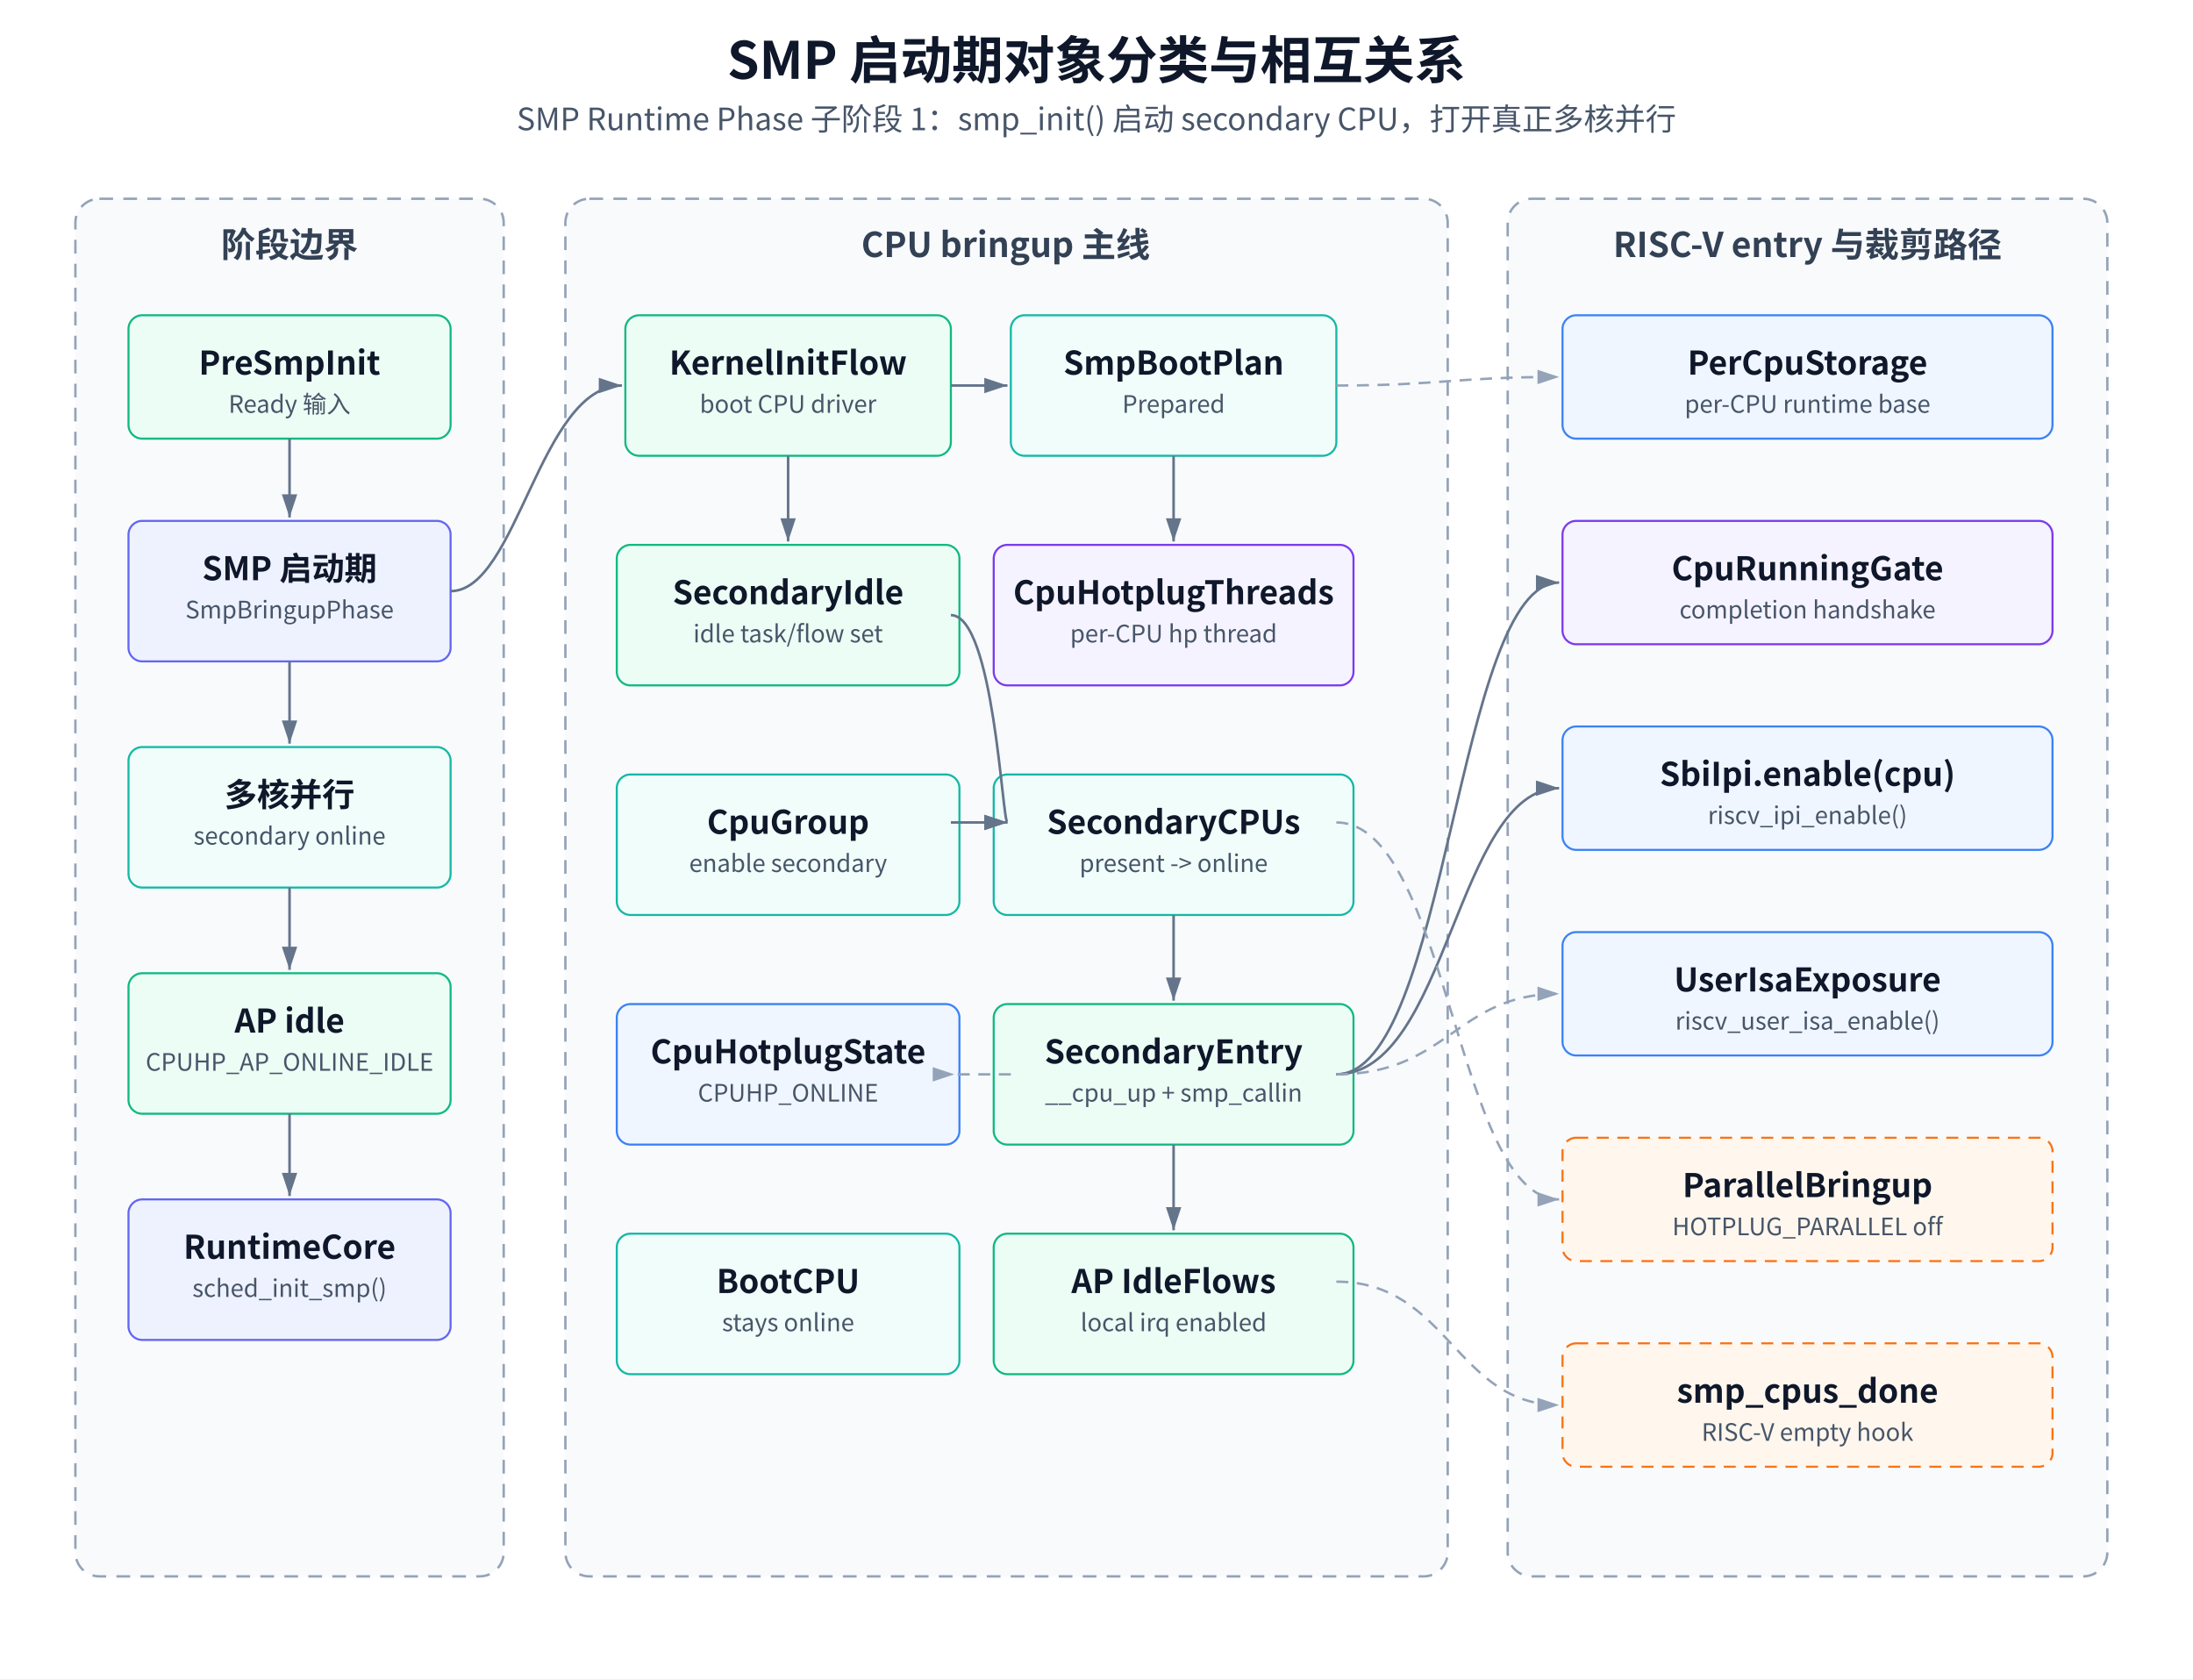
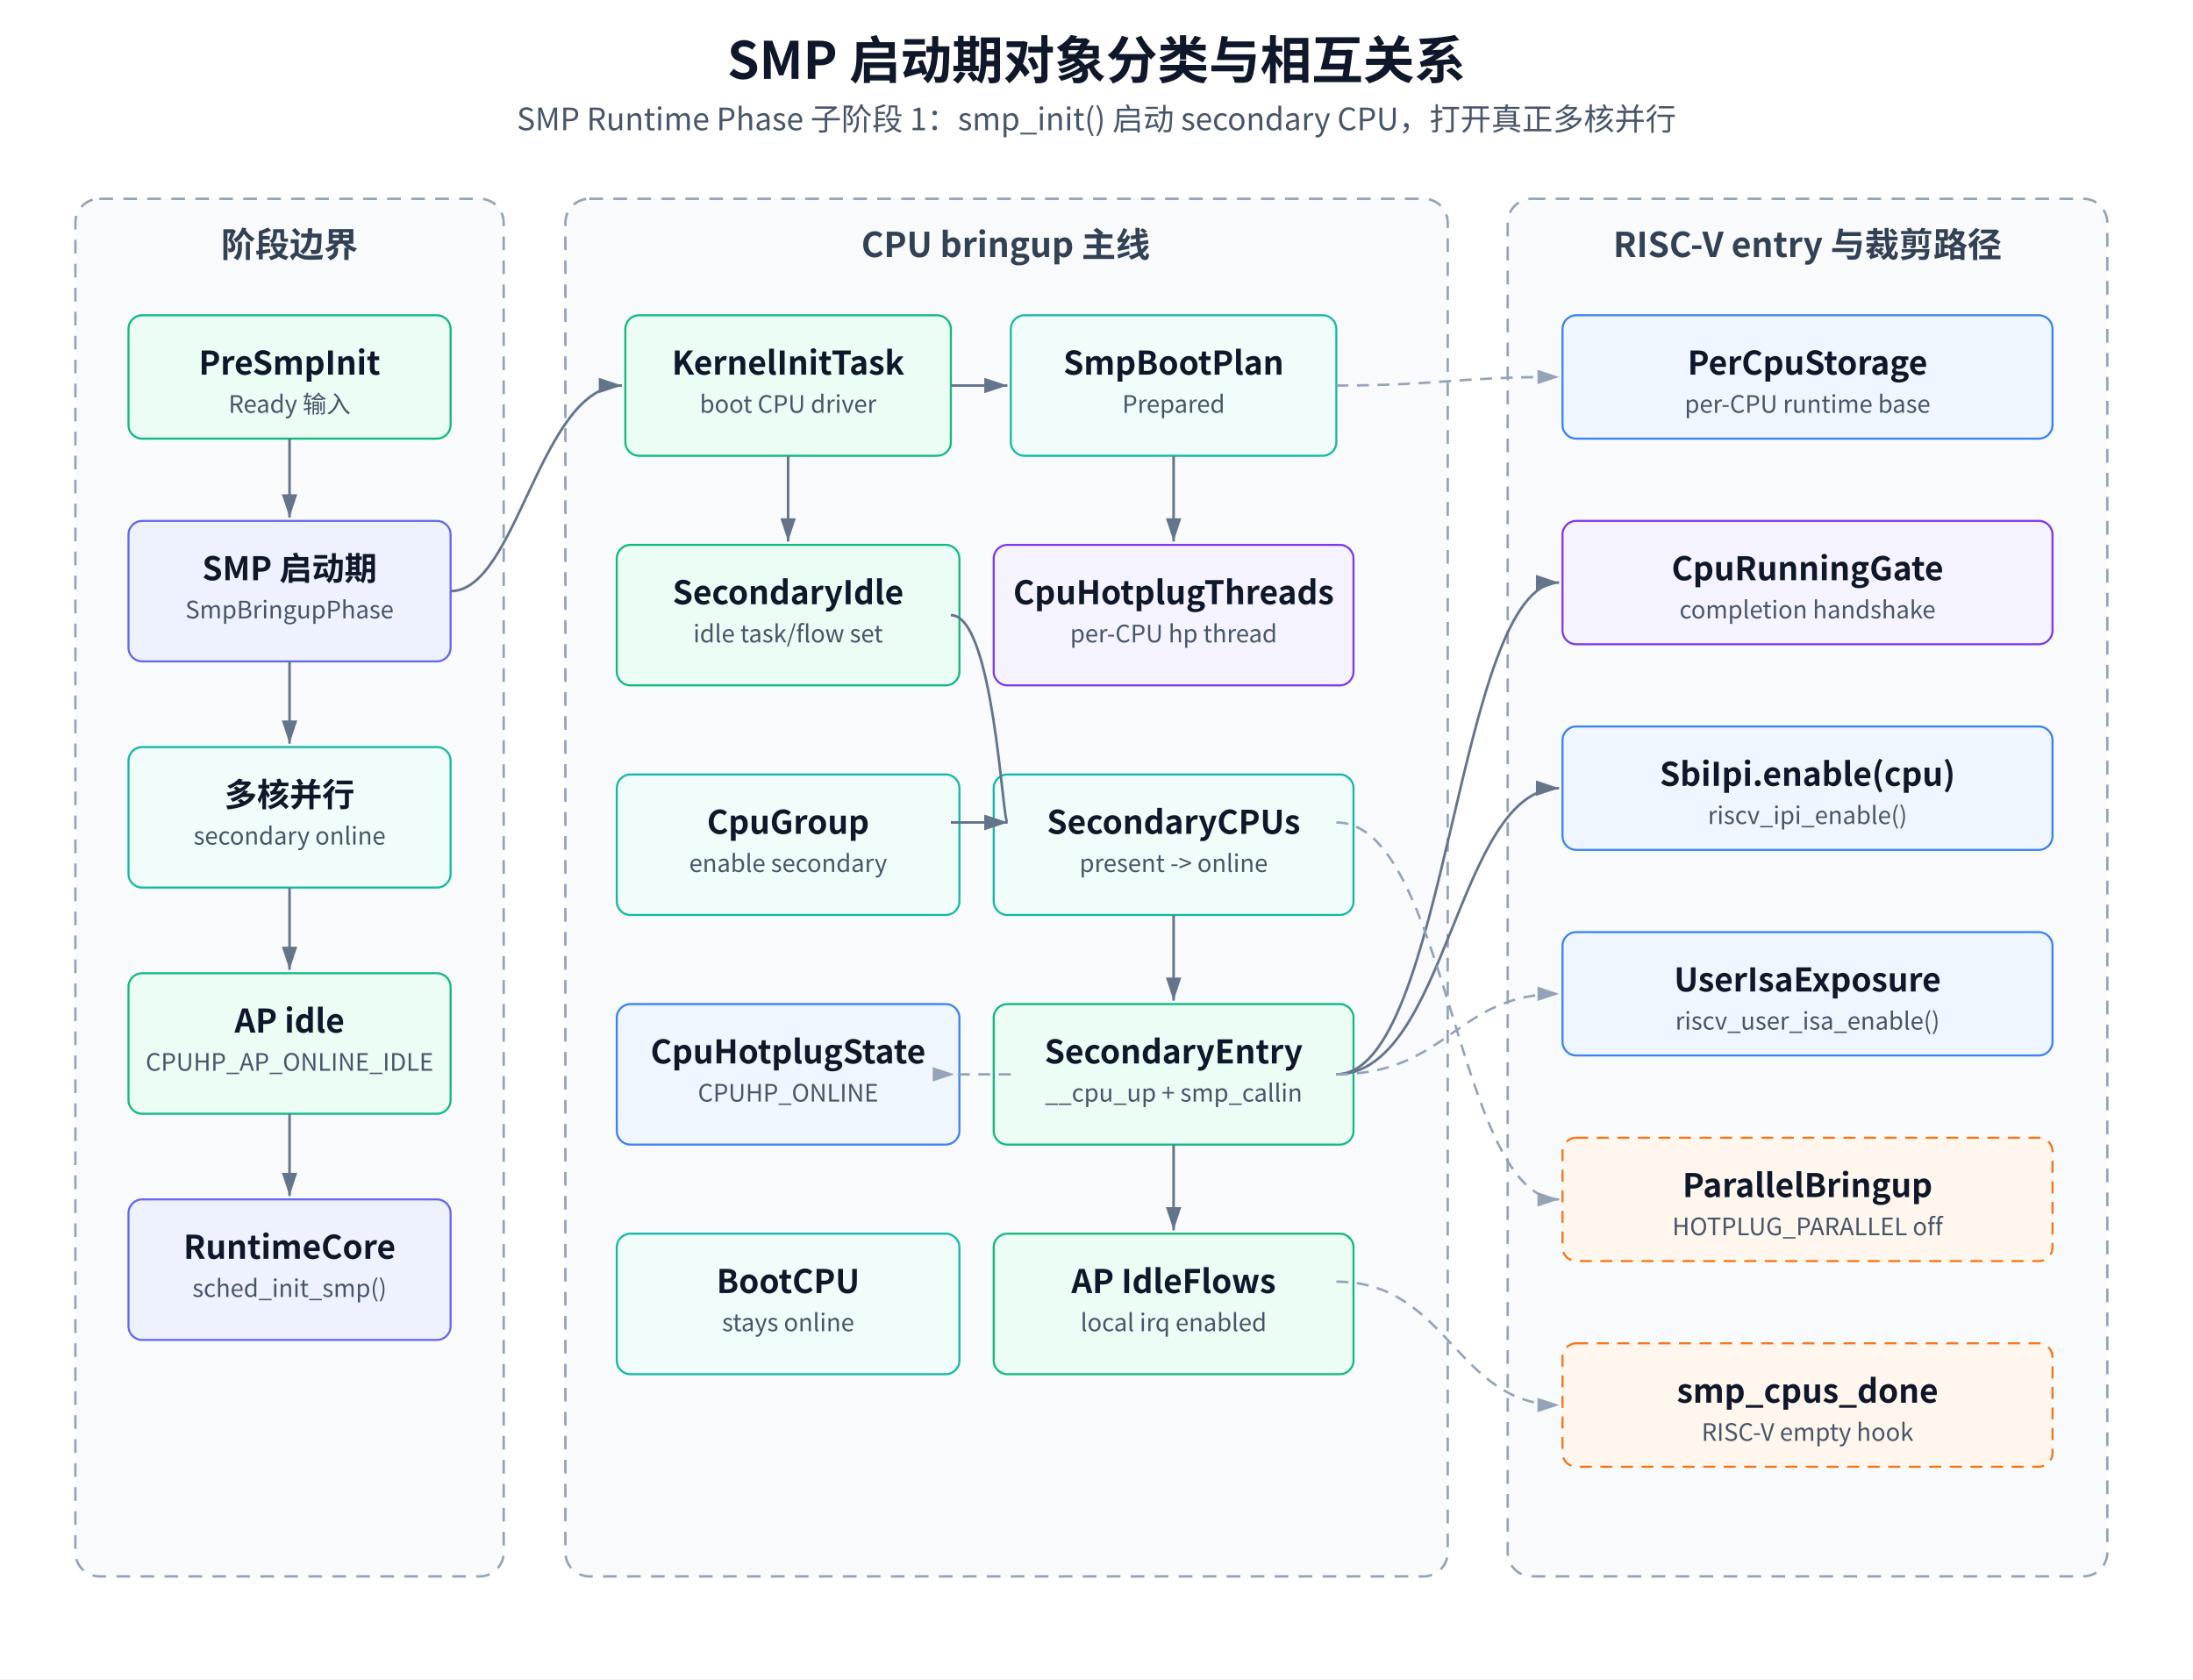
<svg xmlns="http://www.w3.org/2000/svg" width="1280" height="980" viewBox="0 0 1280 980" role="img" aria-labelledby="title desc">
  <defs>
    <style>
      text { font-family: "Microsoft YaHei", "Noto Sans CJK SC", "Source Han Sans SC", Arial, sans-serif; fill: #0f172a; }
      .title { font-size: 30px; font-weight: 600; }
      .subtitle { font-size: 18px; fill: #475569; }
      .group { fill: #f8fafc; stroke: #94a3b8; stroke-width: 1.4; stroke-dasharray: 8 6; }
      .box { fill: #ffffff; stroke: #334155; stroke-width: 1.2; }
      .phase { fill: #eef2ff; stroke: #6366f1; }
      .ready { fill: #ecfdf5; stroke: #10b981; }
      .flow { fill: #ecfdf5; stroke: #10b981; }
      .cpu { fill: #f0fdfa; stroke: #14b8a6; }
      .sync { fill: #f5f3ff; stroke: #7c3aed; }
      .support { fill: #eff6ff; stroke: #3b82f6; }
      .trimmed { fill: #fff7ed; stroke: #f97316; stroke-dasharray: 7 5; }
      .label { font-size: 19px; font-weight: 600; dominant-baseline: middle; }
      .small { font-size: 14px; fill: #475569; dominant-baseline: middle; }
      .group-title { font-size: 20px; font-weight: 600; fill: #334155; }
      .edge { stroke: #64748b; stroke-width: 1.5; fill: none; marker-end: url(#arrow); }
      .edge-dash { stroke: #94a3b8; stroke-width: 1.4; fill: none; stroke-dasharray: 7 5; marker-end: url(#arrow2); }
    </style>
    <marker id="arrow" markerWidth="10" markerHeight="10" refX="9" refY="3" orient="auto" markerUnits="strokeWidth">
      <path d="M0,0 L0,6 L9,3 z" fill="#64748b" />
    </marker>
    <marker id="arrow2" markerWidth="10" markerHeight="10" refX="9" refY="3" orient="auto" markerUnits="strokeWidth">
      <path d="M0,0 L0,6 L9,3 z" fill="#94a3b8" />
    </marker>
  </defs>
  <rect x="0" y="0" width="1280" height="980" fill="#ffffff" />
  <text x="640" y="46" text-anchor="middle" class="title">SMP 启动期对象分类与相互关系</text>
  <text x="640" y="76" text-anchor="middle" class="subtitle">SMP Runtime Phase 子阶段 1：smp_init() 启动 secondary CPU，打开真正多核并行</text>
  <rect x="44" y="116" width="250" height="804" rx="14" class="group" />
  <text x="169" y="150" text-anchor="middle" class="group-title">阶段边界</text>
  <rect x="75" y="184" width="188" height="72" rx="8" class="box ready" />
  <text x="169" y="212" text-anchor="middle" class="label">PreSmpInit</text>
  <text x="169" y="236" text-anchor="middle" class="small">Ready 输入</text>
  <rect x="75" y="304" width="188" height="82" rx="8" class="box phase" />
  <text x="169" y="332" text-anchor="middle" class="label">SMP 启动期</text>
  <text x="169" y="356" text-anchor="middle" class="small">SmpBringupPhase</text>
  <rect x="75" y="436" width="188" height="82" rx="8" class="box cpu" />
  <text x="169" y="464" text-anchor="middle" class="label">多核并行</text>
  <text x="169" y="488" text-anchor="middle" class="small">secondary online</text>
  <rect x="75" y="568" width="188" height="82" rx="8" class="box flow" />
  <text x="169" y="596" text-anchor="middle" class="label">AP idle</text>
  <text x="169" y="620" text-anchor="middle" class="small">CPUHP_AP_ONLINE_IDLE</text>
  <rect x="75" y="700" width="188" height="82" rx="8" class="box phase" />
  <text x="169" y="728" text-anchor="middle" class="label">RuntimeCore</text>
  <text x="169" y="752" text-anchor="middle" class="small">sched_init_smp()</text>
  <path d="M169 256 L169 302" class="edge" />
  <path d="M169 386 L169 434" class="edge" />
  <path d="M169 518 L169 566" class="edge" />
  <path d="M169 650 L169 698" class="edge" />
  <rect x="330" y="116" width="515" height="804" rx="14" class="group" />
  <text x="587" y="150" text-anchor="middle" class="group-title">CPU bringup 主线</text>
  <rect x="365" y="184" width="190" height="82" rx="8" class="box flow" />
-   <text x="460" y="212" text-anchor="middle" class="label">KernelInitFlow</text>
+   <text x="460" y="212" text-anchor="middle" class="label">KernelInitTask</text>
  <text x="460" y="236" text-anchor="middle" class="small">boot CPU driver</text>
  <rect x="590" y="184" width="190" height="82" rx="8" class="box cpu" />
  <text x="685" y="212" text-anchor="middle" class="label">SmpBootPlan</text>
  <text x="685" y="236" text-anchor="middle" class="small">Prepared</text>
  <rect x="360" y="318" width="200" height="82" rx="8" class="box flow" />
  <text x="460" y="346" text-anchor="middle" class="label">SecondaryIdle</text>
  <text x="460" y="370" text-anchor="middle" class="small">idle task/flow set</text>
  <rect x="580" y="318" width="210" height="82" rx="8" class="box sync" />
  <text x="685" y="346" text-anchor="middle" class="label">CpuHotplugThreads</text>
  <text x="685" y="370" text-anchor="middle" class="small">per-CPU hp thread</text>
  <rect x="360" y="452" width="200" height="82" rx="8" class="box cpu" />
  <text x="460" y="480" text-anchor="middle" class="label">CpuGroup</text>
  <text x="460" y="504" text-anchor="middle" class="small">enable secondary</text>
  <rect x="580" y="452" width="210" height="82" rx="8" class="box cpu" />
  <text x="685" y="480" text-anchor="middle" class="label">SecondaryCPUs</text>
  <text x="685" y="504" text-anchor="middle" class="small">present -&gt; online</text>
  <rect x="360" y="586" width="200" height="82" rx="8" class="box support" />
  <text x="460" y="614" text-anchor="middle" class="label">CpuHotplugState</text>
  <text x="460" y="638" text-anchor="middle" class="small">CPUHP_ONLINE</text>
  <rect x="580" y="586" width="210" height="82" rx="8" class="box flow" />
  <text x="685" y="614" text-anchor="middle" class="label">SecondaryEntry</text>
  <text x="685" y="638" text-anchor="middle" class="small">__cpu_up + smp_callin</text>
  <rect x="360" y="720" width="200" height="82" rx="8" class="box cpu" />
  <text x="460" y="748" text-anchor="middle" class="label">BootCPU</text>
  <text x="460" y="772" text-anchor="middle" class="small">stays online</text>
  <rect x="580" y="720" width="210" height="82" rx="8" class="box flow" />
  <text x="685" y="748" text-anchor="middle" class="label">AP IdleFlows</text>
  <text x="685" y="772" text-anchor="middle" class="small">local irq enabled</text>
  <path d="M263 345 C302 345, 315 225, 363 225" class="edge" />
  <path d="M555 225 L588 225" class="edge" />
  <path d="M460 266 L460 316" class="edge" />
  <path d="M685 266 L685 316" class="edge" />
  <path d="M555 359 C580 359, 585 480, 588 480" class="edge" />
  <path d="M555 480 L588 480" class="edge" />
  <path d="M685 534 L685 584" class="edge" />
  <path d="M590 627 C540 627, 535 627, 557 627" class="edge-dash" />
  <path d="M685 668 L685 718" class="edge" />
  <rect x="880" y="116" width="350" height="804" rx="14" class="group" />
  <text x="1055" y="150" text-anchor="middle" class="group-title">RISC-V entry 与裁剪路径</text>
  <rect x="912" y="184" width="286" height="72" rx="8" class="box support" />
  <text x="1055" y="212" text-anchor="middle" class="label">PerCpuStorage</text>
  <text x="1055" y="236" text-anchor="middle" class="small">per-CPU runtime base</text>
  <rect x="912" y="304" width="286" height="72" rx="8" class="box sync" />
  <text x="1055" y="332" text-anchor="middle" class="label">CpuRunningGate</text>
  <text x="1055" y="356" text-anchor="middle" class="small">completion handshake</text>
  <rect x="912" y="424" width="286" height="72" rx="8" class="box support" />
  <text x="1055" y="452" text-anchor="middle" class="label">SbiIpi.enable(cpu)</text>
  <text x="1055" y="476" text-anchor="middle" class="small">riscv_ipi_enable()</text>
  <rect x="912" y="544" width="286" height="72" rx="8" class="box support" />
  <text x="1055" y="572" text-anchor="middle" class="label">UserIsaExposure</text>
  <text x="1055" y="596" text-anchor="middle" class="small">riscv_user_isa_enable()</text>
  <rect x="912" y="664" width="286" height="72" rx="8" class="box trimmed" />
  <text x="1055" y="692" text-anchor="middle" class="label">ParallelBringup</text>
  <text x="1055" y="716" text-anchor="middle" class="small">HOTPLUG_PARALLEL off</text>
  <rect x="912" y="784" width="286" height="72" rx="8" class="box trimmed" />
  <text x="1055" y="812" text-anchor="middle" class="label">smp_cpus_done</text>
  <text x="1055" y="836" text-anchor="middle" class="small">RISC-V empty hook</text>
  <path d="M780 225 C840 225, 850 220, 910 220" class="edge-dash" />
  <path d="M780 627 C845 627, 850 340, 910 340" class="edge" />
  <path d="M780 627 C845 627, 850 460, 910 460" class="edge" />
  <path d="M780 627 C845 627, 850 580, 910 580" class="edge-dash" />
  <path d="M780 480 C845 480, 850 700, 910 700" class="edge-dash" />
  <path d="M780 748 C845 748, 850 820, 910 820" class="edge-dash" />
</svg>
